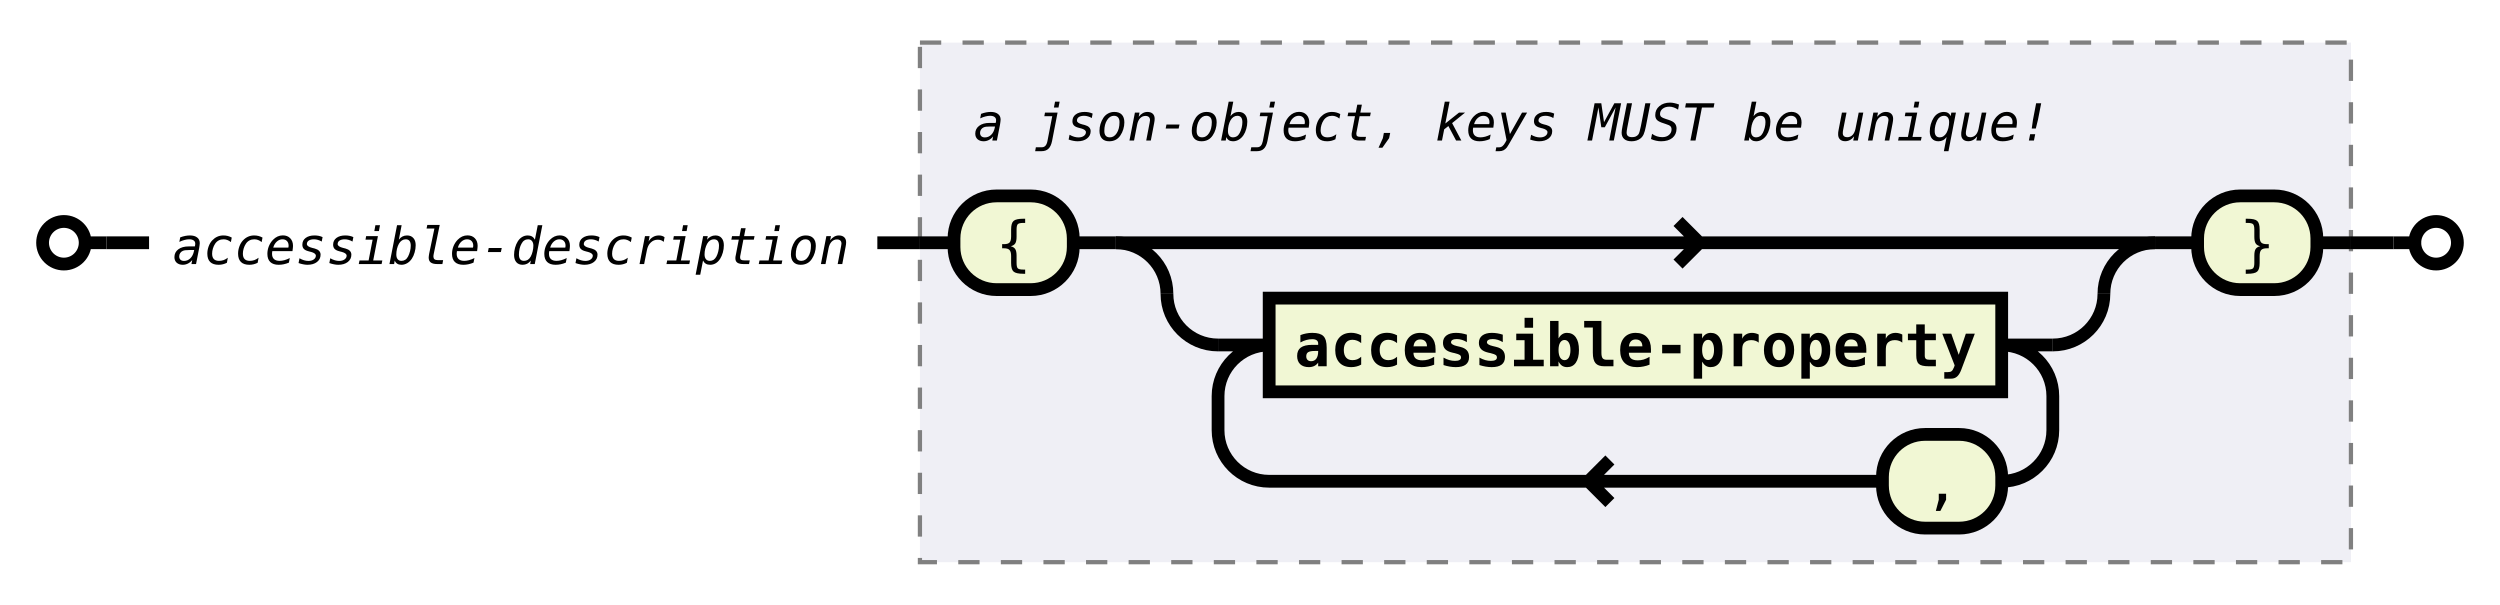
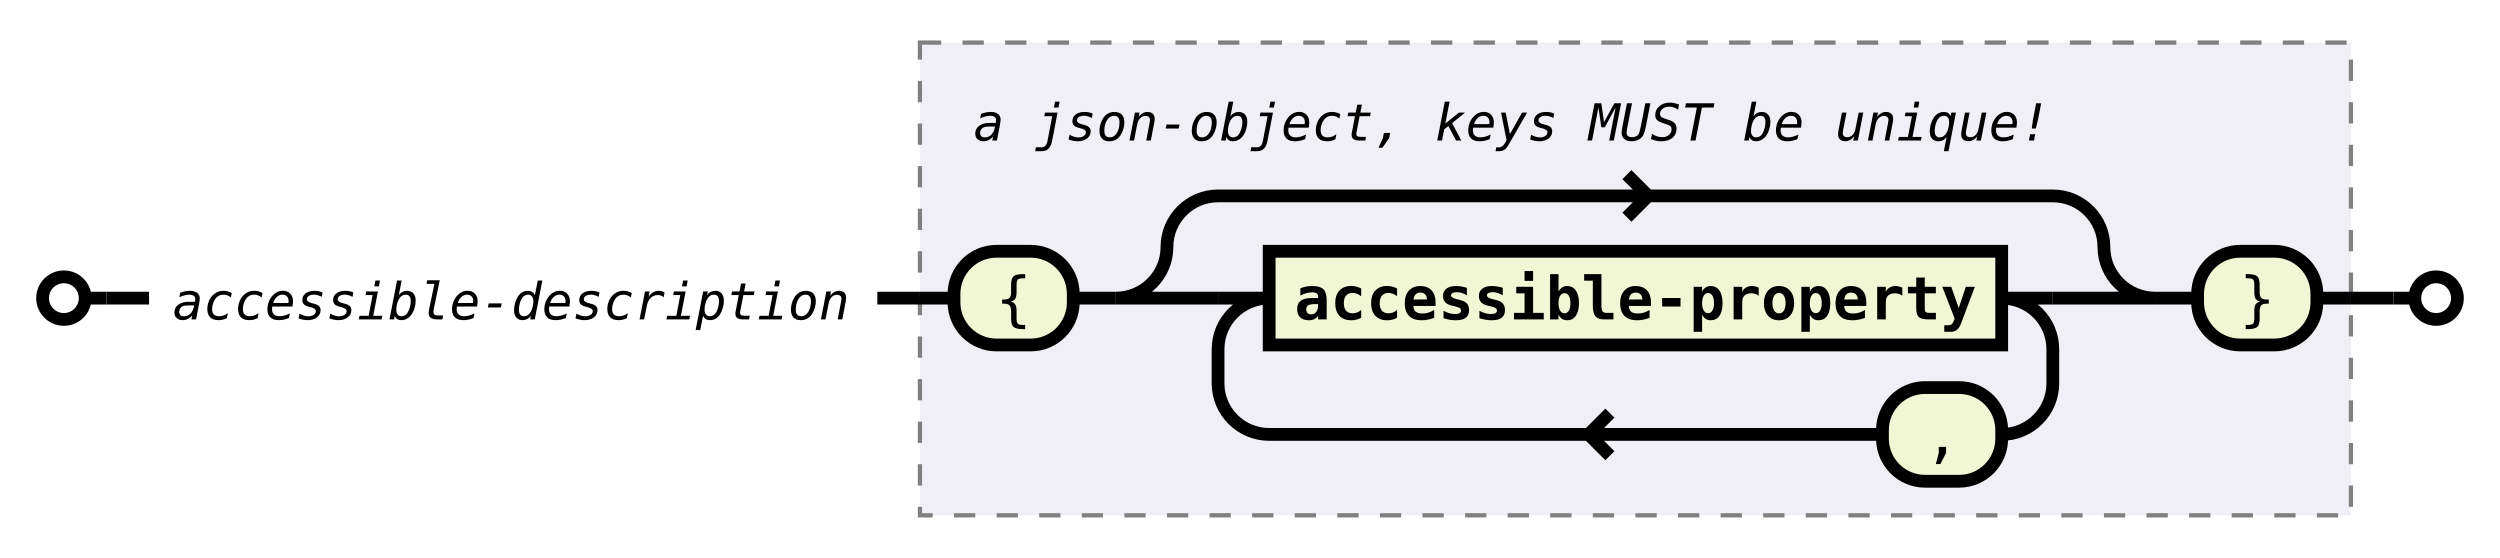
- <svg xmlns="http://www.w3.org/2000/svg" class="railroad" viewBox="0 0 587 142">
+ <svg xmlns="http://www.w3.org/2000/svg" class="railroad" viewBox="0 0 587 131">
  <style type="text/css">

    svg.railroad {
        background-color: hsl(30, 20%, 95%);
        background-size: 15px 15px;
        background-image: linear-gradient(to right, rgba(30, 30, 30, .05) 1px, transparent 1px),
                          linear-gradient(to bottom, rgba(30, 30, 30, .05) 1px, transparent 1px);
    }

    svg.railroad path {
        stroke-width: 3px;
        stroke: black;
        fill: transparent;
    }

    svg.railroad .debug {
        stroke-width: 1px;
        stroke: red;
    }

    svg.railroad text {
        font: 14px monospace;
        text-anchor: middle;
    }

    svg.railroad .nonterminal text {
        font-weight: bold;
    }

    svg.railroad text.comment {
        font: italic 12px monospace;
    }

    svg.railroad rect {
        stroke-width: 3px;
        stroke: black;
        fill:hsl(-290, 70%, 90%);
    }

    svg.railroad g.labeledbox &gt; rect {
        stroke-width: 1px;
        stroke: grey;
        stroke-dasharray: 5px;
        fill:rgba(90, 90, 150, .1);
    }</style>
  <g class="sequence">
-     <path d=" M 10 57 a 5 5 0 0 1 5 -5 a 5 5 0 0 1 5 5 a 5 5 0 0 1 -5 5 a 5 5 0 0 1 -5 -5 m 10 0 h 5" />
+     <path d=" M 10 70 a 5 5 0 0 1 5 -5 a 5 5 0 0 1 5 5 a 5 5 0 0 1 -5 5 a 5 5 0 0 1 -5 -5 m 10 0 h 5" />
    <g class="sequence">
-       <text class="comment" x="120" y="62">
+       <text class="comment" x="120" y="75">
accessible-description</text>
      <g class="labeledbox">
-         <rect height="122" width="336" x="216" y="10" />
-         <path d=" M 216 57 h 8 m 320 0 h 8" />
+         <rect height="111" width="336" x="216" y="10" />
+         <path d=" M 216 70 h 8 m 320 0 h 8" />
        <text class="comment" x="355" y="33">
a json-object, keys MUST be unique!</text>
        <g class="sequence">
          <g class="terminal">
-             <rect height="22" rx="10" ry="10" width="28" x="224" y="46" />
-             <text x="238" y="62">
+             <rect height="22" rx="10" ry="10" width="28" x="224" y="59" />
+             <text x="238" y="75">
{</text>
          </g>
-           <g class="sequence">
-             <g class="choice">
-               <path d=" M 262 57 h 24 m 0 0 h 220 m -107 0 l -5 -5 m 0 10 l 5 -5 m 107 0" />
-               <g />
-               <path d=" M 262 57 a 12 12 0 0 1 12 12 v 0 m 220 0 v 0 a 12 12 0 0 1 12 -12" />
-               <path d=" M 274 69 v 0 a 12 12 0 0 0 12 12 m 196 0 h 0 a 12 12 0 0 0 12 -12 v 0" />
+           <g class="optional">
+             <path d=" M 262 70 h 24 m -24 0 a 12 12 0 0 0 12 -12 v 0 a 12 12 0 0 1 12 -12 h 196 m -95 0 l -5 -5 m 0 10 l 5 -5 m 95 0 a 12 12 0 0 1 12 12 v 0 a 12 12 0 0 0 12 12 h -24" />
+             <g class="sequence">
              <g class="repeat">
-                 <path d=" M 286 81 h 12 m 172 0 h 12 m -12 0 a 12 12 0 0 1 12 12 v 8 a 12 12 0 0 1 -12 12 m -28 0 h -144 m 75 0 l 5 -5 m 0 10 l -5 -5 m -75 0 a 12 12 0 0 1 -12 -12 v -8 a 12 12 0 0 1 12 -12" />
+                 <path d=" M 286 70 h 12 m 172 0 h 12 m -12 0 a 12 12 0 0 1 12 12 v 8 a 12 12 0 0 1 -12 12 m -28 0 h -144 m 75 0 l 5 -5 m 0 10 l -5 -5 m -75 0 a 12 12 0 0 1 -12 -12 v -8 a 12 12 0 0 1 12 -12" />
                <g class="terminal">
-                   <rect height="22" rx="10" ry="10" width="28" x="442" y="102" />
-                   <text x="456" y="118">
+                   <rect height="22" rx="10" ry="10" width="28" x="442" y="91" />
+                   <text x="456" y="107">
,</text>
                </g>
-                 <g class="sequence">
-                   <g class="nonterminal">
-                     <rect height="22" width="172" x="298" y="70" />
-                     <text x="384" y="86">
+                 <g class="nonterminal">
+                   <rect height="22" width="172" x="298" y="59" />
+                   <text x="384" y="75">
accessible-property</text>
-                   </g>
                </g>
              </g>
            </g>
          </g>
          <g class="terminal">
-             <rect height="22" rx="10" ry="10" width="28" x="516" y="46" />
-             <text x="530" y="62">
+             <rect height="22" rx="10" ry="10" width="28" x="516" y="59" />
+             <text x="530" y="75">
}</text>
          </g>
-           <path d=" M 252 57 h 10" />
-           <path d=" M 506 57 h 10" />
+           <path d=" M 252 70 h 10" />
+           <path d=" M 506 70 h 10" />
        </g>
      </g>
-       <path d=" M 206 57 h 10" />
+       <path d=" M 206 70 h 10" />
    </g>
-     <path d=" M 562 57 h 5 a 5 5 0 0 1 5 -5 a 5 5 0 0 1 5 5 a 5 5 0 0 1 -5 5 a 5 5 0 0 1 -5 -5" />
-     <path d=" M 25 57 h 10" />
-     <path d=" M 552 57 h 10" />
+     <path d=" M 562 70 h 5 a 5 5 0 0 1 5 -5 a 5 5 0 0 1 5 5 a 5 5 0 0 1 -5 5 a 5 5 0 0 1 -5 -5" />
+     <path d=" M 25 70 h 10" />
+     <path d=" M 552 70 h 10" />
  </g>
</svg>
